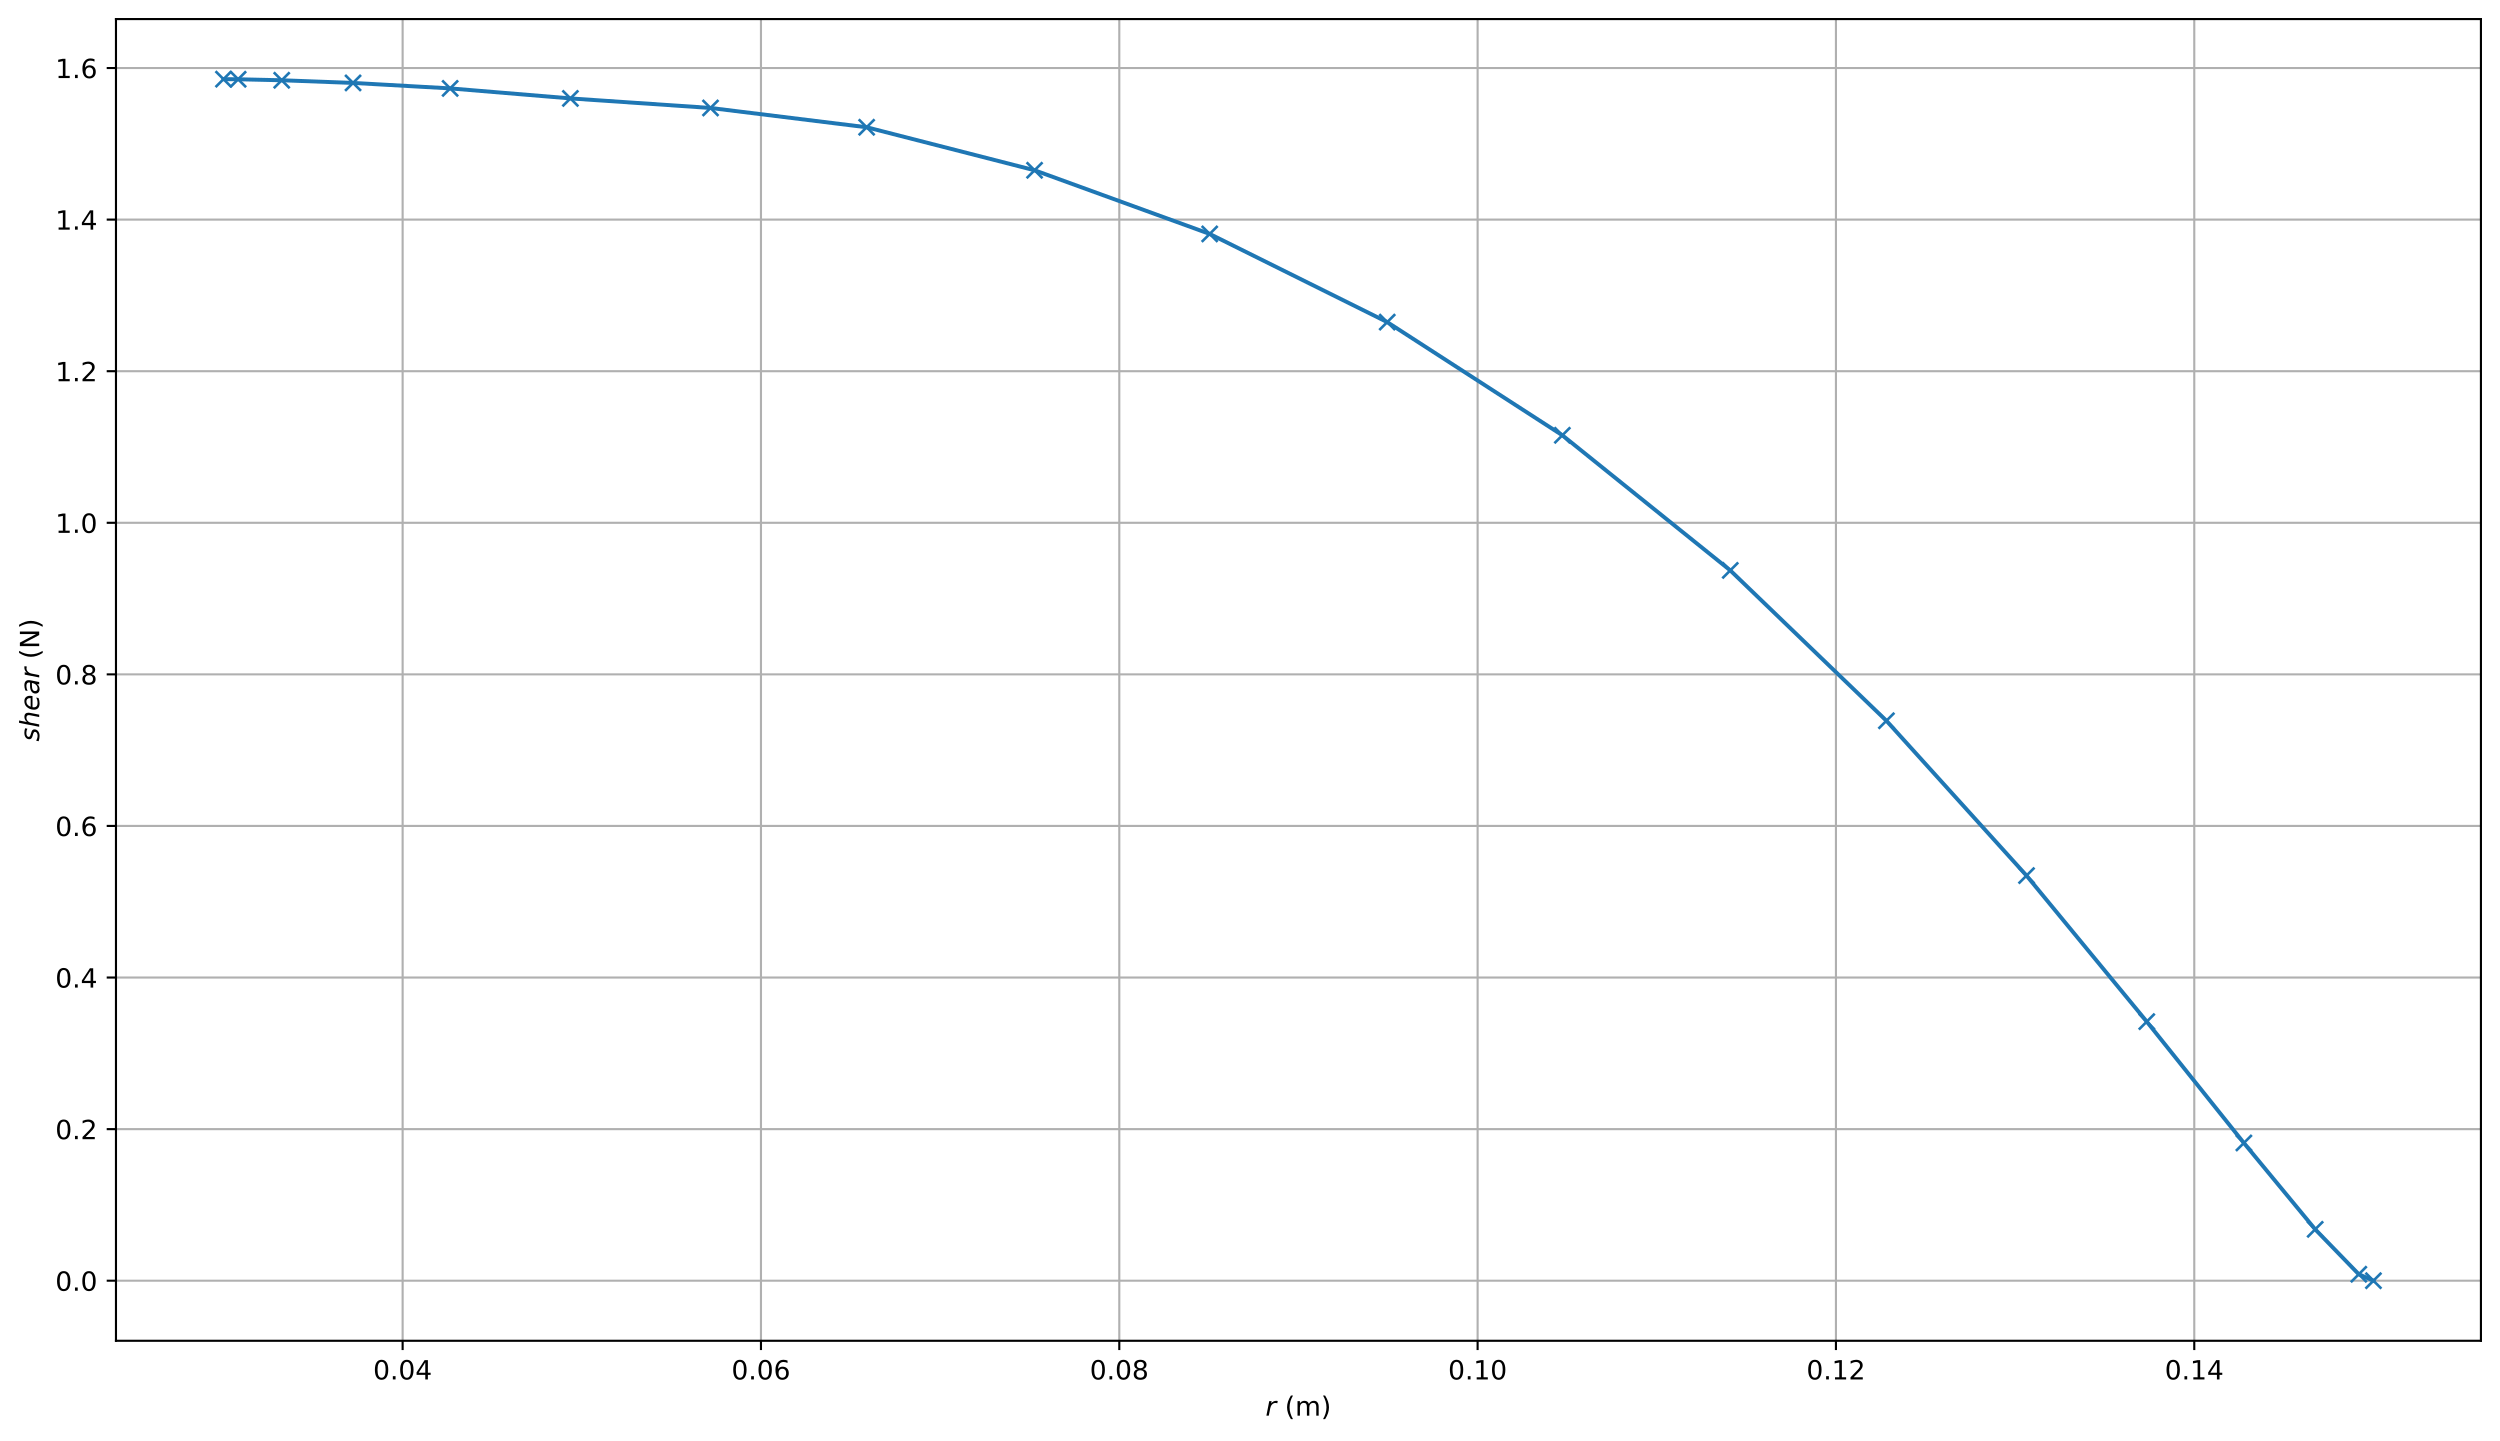
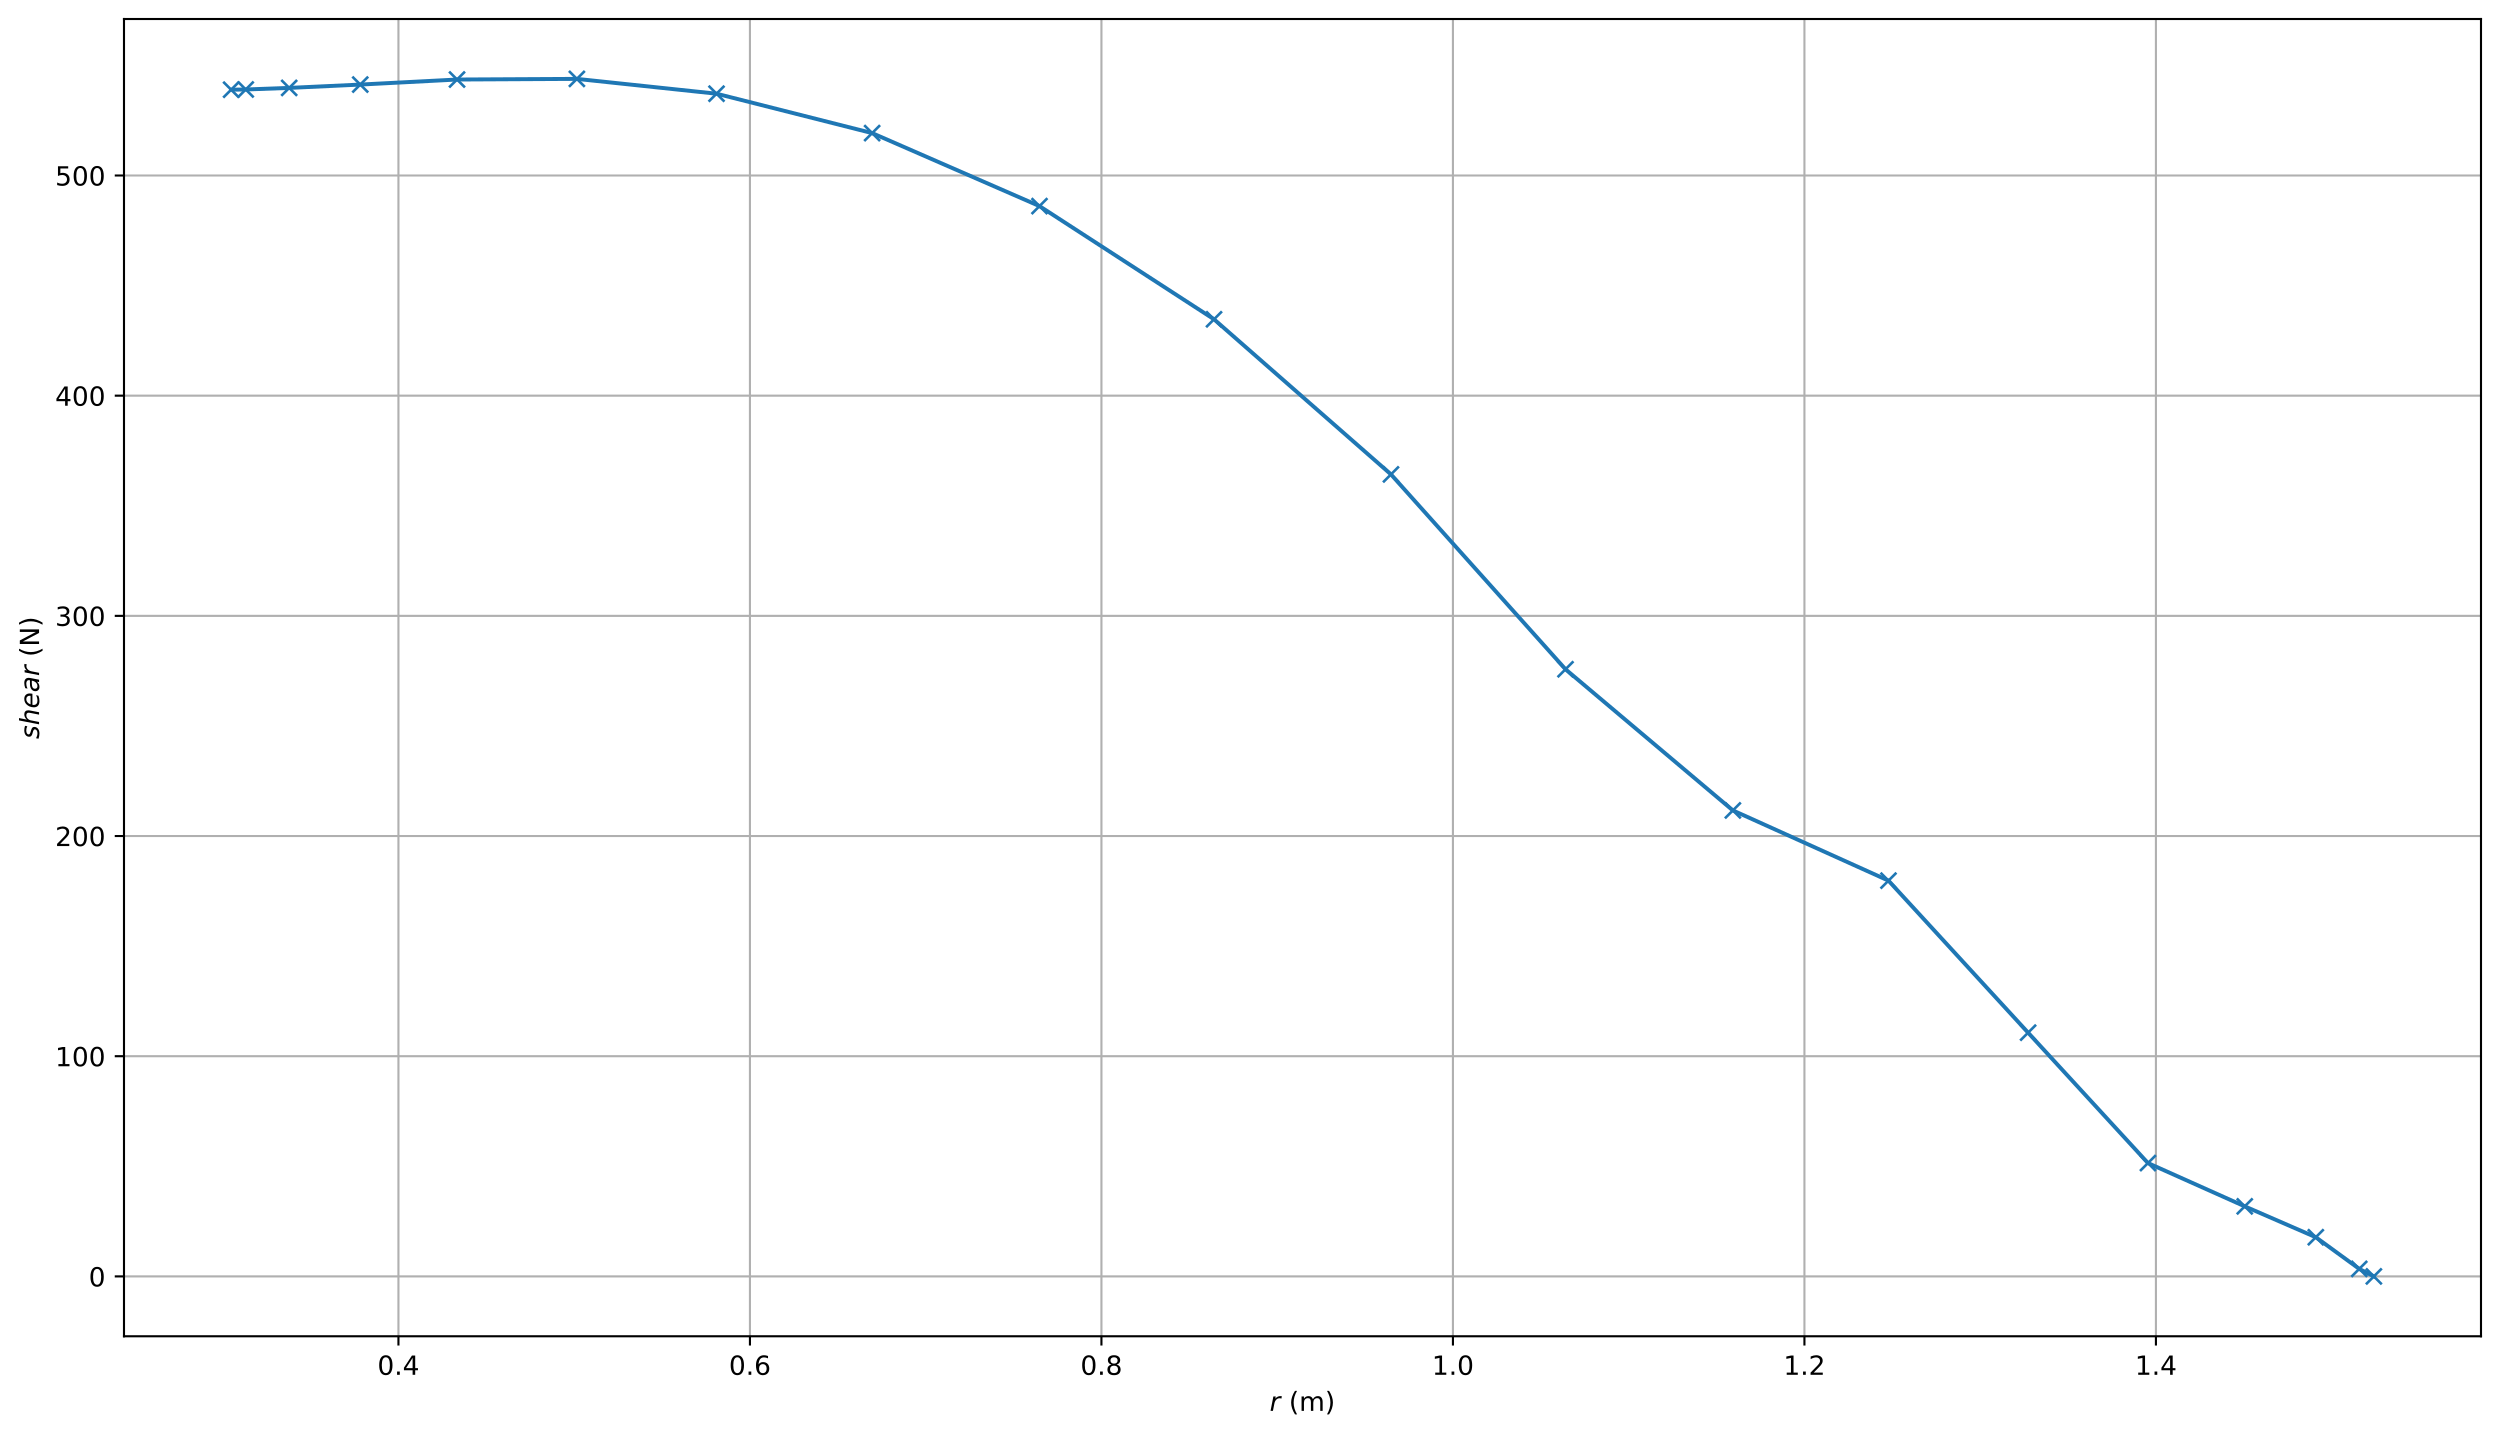
- <svg xmlns="http://www.w3.org/2000/svg" xmlns:xlink="http://www.w3.org/1999/xlink" width="943.781pt" height="543.716pt" viewBox="0 0 943.781 543.716" version="1.1">
+ <svg xmlns="http://www.w3.org/2000/svg" xmlns:xlink="http://www.w3.org/1999/xlink" width="946.966pt" height="543.716pt" viewBox="0 0 946.966 543.716" version="1.1">
  <defs>
    <style type="text/css">*{stroke-linejoin: round; stroke-linecap: butt}</style>
  </defs>
  <g id="figure_1">
    <g id="patch_1">
-       <path d="M 0 543.716  L 943.781 543.716  L 943.781 0  L 0 0  L 0 543.716  z " style="fill: none" />
+       <path d="M 0 543.716  L 946.966 543.716  L 946.966 0  L 0 0  L 0 543.716  z " style="fill: none" />
    </g>
    <g id="axes_1">
      <g id="patch_2">
-         <path d="M 43.781 506.16  L 936.581 506.16  L 936.581 7.2  L 43.781 7.2  L 43.781 506.16  z " style="fill: none" />
+         <path d="M 46.966 506.16  L 939.766 506.16  L 939.766 7.2  L 46.966 7.2  L 46.966 506.16  z " style="fill: none" />
      </g>
      <g id="matplotlib.axis_1">
        <g id="xtick_1">
          <g id="line2d_1">
-             <path d="M 151.999 506.16  L 151.999 7.2  " clip-path="url(#pe7293dd4a5)" style="fill: none; stroke: #b0b0b0; stroke-width: 0.8; stroke-linecap: square" />
+             <path d="M 150.923 506.16  L 150.923 7.2  " clip-path="url(#p2c5afcfdb9)" style="fill: none; stroke: #b0b0b0; stroke-width: 0.8; stroke-linecap: square" />
          </g>
          <g id="line2d_2">
            <defs>
-               <path id="m039b6306cd" d="M 0 0  L 0 3.5  " style="stroke: #000000; stroke-width: 0.8" />
+               <path id="m2ad9cbb16d" d="M 0 0  L 0 3.5  " style="stroke: #000000; stroke-width: 0.8" />
            </defs>
            <g>
-               <use xlink:href="#m039b6306cd" x="151.999" y="506.16" style="stroke: #000000; stroke-width: 0.8" />
+               <use xlink:href="#m2ad9cbb16d" x="150.923" y="506.16" style="stroke: #000000; stroke-width: 0.8" />
            </g>
          </g>
          <g id="text_1">
-             <g transform="translate(140.8666 520.7584) scale(0.1 -0.1)">
+             <g transform="translate(142.9717 520.7584) scale(0.1 -0.1)">
              <defs>
                <path id="DejaVuSans-30" d="M 2034 4250  Q 1547 4250 1301 3770  Q 1056 3291 1056 2328  Q 1056 1369 1301 889  Q 1547 409 2034 409  Q 2525 409 2770 889  Q 3016 1369 3016 2328  Q 3016 3291 2770 3770  Q 2525 4250 2034 4250  z M 2034 4750  Q 2819 4750 3233 4129  Q 3647 3509 3647 2328  Q 3647 1150 3233 529  Q 2819 -91 2034 -91  Q 1250 -91 836 529  Q 422 1150 422 2328  Q 422 3509 836 4129  Q 1250 4750 2034 4750  z " transform="scale(0.015625)" />
                <path id="DejaVuSans-2e" d="M 684 794  L 1344 794  L 1344 0  L 684 0  L 684 794  z " transform="scale(0.015625)" />
                <path id="DejaVuSans-34" d="M 2419 4116  L 825 1625  L 2419 1625  L 2419 4116  z M 2253 4666  L 3047 4666  L 3047 1625  L 3713 1625  L 3713 1100  L 3047 1100  L 3047 0  L 2419 0  L 2419 1100  L 313 1100  L 313 1709  L 2253 4666  z " transform="scale(0.015625)" />
              </defs>
              <use xlink:href="#DejaVuSans-30" />
              <use xlink:href="#DejaVuSans-2e" transform="translate(63.62305 0)" />
-               <use xlink:href="#DejaVuSans-30" transform="translate(95.41016 0)" />
-               <use xlink:href="#DejaVuSans-34" transform="translate(159.0332 0)" />
+               <use xlink:href="#DejaVuSans-34" transform="translate(95.41016 0)" />
            </g>
          </g>
        </g>
        <g id="xtick_2">
          <g id="line2d_3">
-             <path d="M 287.272 506.16  L 287.272 7.2  " clip-path="url(#pe7293dd4a5)" style="fill: none; stroke: #b0b0b0; stroke-width: 0.8; stroke-linecap: square" />
+             <path d="M 284.066 506.16  L 284.066 7.2  " clip-path="url(#p2c5afcfdb9)" style="fill: none; stroke: #b0b0b0; stroke-width: 0.8; stroke-linecap: square" />
          </g>
          <g id="line2d_4">
            <g>
-               <use xlink:href="#m039b6306cd" x="287.272" y="506.16" style="stroke: #000000; stroke-width: 0.8" />
+               <use xlink:href="#m2ad9cbb16d" x="284.066" y="506.16" style="stroke: #000000; stroke-width: 0.8" />
            </g>
          </g>
          <g id="text_2">
-             <g transform="translate(276.1393 520.7584) scale(0.1 -0.1)">
+             <g transform="translate(276.1141 520.7584) scale(0.1 -0.1)">
              <defs>
                <path id="DejaVuSans-36" d="M 2113 2584  Q 1688 2584 1439 2293  Q 1191 2003 1191 1497  Q 1191 994 1439 701  Q 1688 409 2113 409  Q 2538 409 2786 701  Q 3034 994 3034 1497  Q 3034 2003 2786 2293  Q 2538 2584 2113 2584  z M 3366 4563  L 3366 3988  Q 3128 4100 2886 4159  Q 2644 4219 2406 4219  Q 1781 4219 1451 3797  Q 1122 3375 1075 2522  Q 1259 2794 1537 2939  Q 1816 3084 2150 3084  Q 2853 3084 3261 2657  Q 3669 2231 3669 1497  Q 3669 778 3244 343  Q 2819 -91 2113 -91  Q 1303 -91 875 529  Q 447 1150 447 2328  Q 447 3434 972 4092  Q 1497 4750 2381 4750  Q 2619 4750 2861 4703  Q 3103 4656 3366 4563  z " transform="scale(0.015625)" />
              </defs>
              <use xlink:href="#DejaVuSans-30" />
              <use xlink:href="#DejaVuSans-2e" transform="translate(63.62305 0)" />
-               <use xlink:href="#DejaVuSans-30" transform="translate(95.41016 0)" />
-               <use xlink:href="#DejaVuSans-36" transform="translate(159.0332 0)" />
+               <use xlink:href="#DejaVuSans-36" transform="translate(95.41016 0)" />
            </g>
          </g>
        </g>
        <g id="xtick_3">
          <g id="line2d_5">
-             <path d="M 422.545 506.16  L 422.545 7.2  " clip-path="url(#pe7293dd4a5)" style="fill: none; stroke: #b0b0b0; stroke-width: 0.8; stroke-linecap: square" />
+             <path d="M 417.208 506.16  L 417.208 7.2  " clip-path="url(#p2c5afcfdb9)" style="fill: none; stroke: #b0b0b0; stroke-width: 0.8; stroke-linecap: square" />
          </g>
          <g id="line2d_6">
            <g>
-               <use xlink:href="#m039b6306cd" x="422.545" y="506.16" style="stroke: #000000; stroke-width: 0.8" />
+               <use xlink:href="#m2ad9cbb16d" x="417.208" y="506.16" style="stroke: #000000; stroke-width: 0.8" />
            </g>
          </g>
          <g id="text_3">
-             <g transform="translate(411.4121 520.7584) scale(0.1 -0.1)">
+             <g transform="translate(409.2566 520.7584) scale(0.1 -0.1)">
              <defs>
                <path id="DejaVuSans-38" d="M 2034 2216  Q 1584 2216 1326 1975  Q 1069 1734 1069 1313  Q 1069 891 1326 650  Q 1584 409 2034 409  Q 2484 409 2743 651  Q 3003 894 3003 1313  Q 3003 1734 2745 1975  Q 2488 2216 2034 2216  z M 1403 2484  Q 997 2584 770 2862  Q 544 3141 544 3541  Q 544 4100 942 4425  Q 1341 4750 2034 4750  Q 2731 4750 3128 4425  Q 3525 4100 3525 3541  Q 3525 3141 3298 2862  Q 3072 2584 2669 2484  Q 3125 2378 3379 2068  Q 3634 1759 3634 1313  Q 3634 634 3220 271  Q 2806 -91 2034 -91  Q 1263 -91 848 271  Q 434 634 434 1313  Q 434 1759 690 2068  Q 947 2378 1403 2484  z M 1172 3481  Q 1172 3119 1398 2916  Q 1625 2713 2034 2713  Q 2441 2713 2670 2916  Q 2900 3119 2900 3481  Q 2900 3844 2670 4047  Q 2441 4250 2034 4250  Q 1625 4250 1398 4047  Q 1172 3844 1172 3481  z " transform="scale(0.015625)" />
              </defs>
              <use xlink:href="#DejaVuSans-30" />
              <use xlink:href="#DejaVuSans-2e" transform="translate(63.62305 0)" />
-               <use xlink:href="#DejaVuSans-30" transform="translate(95.41016 0)" />
-               <use xlink:href="#DejaVuSans-38" transform="translate(159.0332 0)" />
+               <use xlink:href="#DejaVuSans-38" transform="translate(95.41016 0)" />
            </g>
          </g>
        </g>
        <g id="xtick_4">
          <g id="line2d_7">
-             <path d="M 557.818 506.16  L 557.818 7.2  " clip-path="url(#pe7293dd4a5)" style="fill: none; stroke: #b0b0b0; stroke-width: 0.8; stroke-linecap: square" />
+             <path d="M 550.351 506.16  L 550.351 7.2  " clip-path="url(#p2c5afcfdb9)" style="fill: none; stroke: #b0b0b0; stroke-width: 0.8; stroke-linecap: square" />
          </g>
          <g id="line2d_8">
            <g>
-               <use xlink:href="#m039b6306cd" x="557.818" y="506.16" style="stroke: #000000; stroke-width: 0.8" />
+               <use xlink:href="#m2ad9cbb16d" x="550.351" y="506.16" style="stroke: #000000; stroke-width: 0.8" />
            </g>
          </g>
          <g id="text_4">
-             <g transform="translate(546.6848 520.7584) scale(0.1 -0.1)">
+             <g transform="translate(542.399 520.7584) scale(0.1 -0.1)">
              <defs>
                <path id="DejaVuSans-31" d="M 794 531  L 1825 531  L 1825 4091  L 703 3866  L 703 4441  L 1819 4666  L 2450 4666  L 2450 531  L 3481 531  L 3481 0  L 794 0  L 794 531  z " transform="scale(0.015625)" />
              </defs>
-               <use xlink:href="#DejaVuSans-30" />
-               <use xlink:href="#DejaVuSans-2e" transform="translate(63.62305 0)" />
-               <use xlink:href="#DejaVuSans-31" transform="translate(95.41016 0)" />
-               <use xlink:href="#DejaVuSans-30" transform="translate(159.0332 0)" />
+               <use xlink:href="#DejaVuSans-31" />
+               <use xlink:href="#DejaVuSans-2e" transform="translate(63.62305 0)" />
+               <use xlink:href="#DejaVuSans-30" transform="translate(95.41016 0)" />
            </g>
          </g>
        </g>
        <g id="xtick_5">
          <g id="line2d_9">
-             <path d="M 693.09 506.16  L 693.09 7.2  " clip-path="url(#pe7293dd4a5)" style="fill: none; stroke: #b0b0b0; stroke-width: 0.8; stroke-linecap: square" />
+             <path d="M 683.493 506.16  L 683.493 7.2  " clip-path="url(#p2c5afcfdb9)" style="fill: none; stroke: #b0b0b0; stroke-width: 0.8; stroke-linecap: square" />
          </g>
          <g id="line2d_10">
            <g>
-               <use xlink:href="#m039b6306cd" x="693.09" y="506.16" style="stroke: #000000; stroke-width: 0.8" />
+               <use xlink:href="#m2ad9cbb16d" x="683.493" y="506.16" style="stroke: #000000; stroke-width: 0.8" />
            </g>
          </g>
          <g id="text_5">
-             <g transform="translate(681.9575 520.7584) scale(0.1 -0.1)">
+             <g transform="translate(675.5415 520.7584) scale(0.1 -0.1)">
              <defs>
                <path id="DejaVuSans-32" d="M 1228 531  L 3431 531  L 3431 0  L 469 0  L 469 531  Q 828 903 1448 1529  Q 2069 2156 2228 2338  Q 2531 2678 2651 2914  Q 2772 3150 2772 3378  Q 2772 3750 2511 3984  Q 2250 4219 1831 4219  Q 1534 4219 1204 4116  Q 875 4013 500 3803  L 500 4441  Q 881 4594 1212 4672  Q 1544 4750 1819 4750  Q 2544 4750 2975 4387  Q 3406 4025 3406 3419  Q 3406 3131 3298 2873  Q 3191 2616 2906 2266  Q 2828 2175 2409 1742  Q 1991 1309 1228 531  z " transform="scale(0.015625)" />
              </defs>
-               <use xlink:href="#DejaVuSans-30" />
-               <use xlink:href="#DejaVuSans-2e" transform="translate(63.62305 0)" />
-               <use xlink:href="#DejaVuSans-31" transform="translate(95.41016 0)" />
-               <use xlink:href="#DejaVuSans-32" transform="translate(159.0332 0)" />
+               <use xlink:href="#DejaVuSans-31" />
+               <use xlink:href="#DejaVuSans-2e" transform="translate(63.62305 0)" />
+               <use xlink:href="#DejaVuSans-32" transform="translate(95.41016 0)" />
            </g>
          </g>
        </g>
        <g id="xtick_6">
          <g id="line2d_11">
-             <path d="M 828.363 506.16  L 828.363 7.2  " clip-path="url(#pe7293dd4a5)" style="fill: none; stroke: #b0b0b0; stroke-width: 0.8; stroke-linecap: square" />
+             <path d="M 816.635 506.16  L 816.635 7.2  " clip-path="url(#p2c5afcfdb9)" style="fill: none; stroke: #b0b0b0; stroke-width: 0.8; stroke-linecap: square" />
          </g>
          <g id="line2d_12">
            <g>
-               <use xlink:href="#m039b6306cd" x="828.363" y="506.16" style="stroke: #000000; stroke-width: 0.8" />
+               <use xlink:href="#m2ad9cbb16d" x="816.635" y="506.16" style="stroke: #000000; stroke-width: 0.8" />
            </g>
          </g>
          <g id="text_6">
-             <g transform="translate(817.2303 520.7584) scale(0.1 -0.1)">
-               <use xlink:href="#DejaVuSans-30" />
-               <use xlink:href="#DejaVuSans-2e" transform="translate(63.62305 0)" />
-               <use xlink:href="#DejaVuSans-31" transform="translate(95.41016 0)" />
-               <use xlink:href="#DejaVuSans-34" transform="translate(159.0332 0)" />
+             <g transform="translate(808.6839 520.7584) scale(0.1 -0.1)">
+               <use xlink:href="#DejaVuSans-31" />
+               <use xlink:href="#DejaVuSans-2e" transform="translate(63.62305 0)" />
+               <use xlink:href="#DejaVuSans-34" transform="translate(95.41016 0)" />
            </g>
          </g>
        </g>
        <g id="text_7">
-           <g transform="translate(477.7312 534.4366) scale(0.1 -0.1)">
+           <g transform="translate(480.9156 534.4366) scale(0.1 -0.1)">
            <defs>
              <path id="DejaVuSans-Oblique-72" d="M 2853 2969  Q 2766 3016 2653 3041  Q 2541 3066 2413 3066  Q 1953 3066 1609 2717  Q 1266 2369 1153 1784  L 800 0  L 225 0  L 909 3500  L 1484 3500  L 1375 2956  Q 1603 3259 1920 3421  Q 2238 3584 2597 3584  Q 2691 3584 2781 3573  Q 2872 3563 2963 3538  L 2853 2969  z " transform="scale(0.015625)" />
              <path id="DejaVuSans-20" transform="scale(0.015625)" />
              <path id="DejaVuSans-28" d="M 1984 4856  Q 1566 4138 1362 3434  Q 1159 2731 1159 2009  Q 1159 1288 1364 580  Q 1569 -128 1984 -844  L 1484 -844  Q 1016 -109 783 600  Q 550 1309 550 2009  Q 550 2706 781 3412  Q 1013 4119 1484 4856  L 1984 4856  z " transform="scale(0.015625)" />
              <path id="DejaVuSans-6d" d="M 3328 2828  Q 3544 3216 3844 3400  Q 4144 3584 4550 3584  Q 5097 3584 5394 3201  Q 5691 2819 5691 2113  L 5691 0  L 5113 0  L 5113 2094  Q 5113 2597 4934 2840  Q 4756 3084 4391 3084  Q 3944 3084 3684 2787  Q 3425 2491 3425 1978  L 3425 0  L 2847 0  L 2847 2094  Q 2847 2600 2669 2842  Q 2491 3084 2119 3084  Q 1678 3084 1418 2786  Q 1159 2488 1159 1978  L 1159 0  L 581 0  L 581 3500  L 1159 3500  L 1159 2956  Q 1356 3278 1631 3431  Q 1906 3584 2284 3584  Q 2666 3584 2933 3390  Q 3200 3197 3328 2828  z " transform="scale(0.015625)" />
              <path id="DejaVuSans-29" d="M 513 4856  L 1013 4856  Q 1481 4119 1714 3412  Q 1947 2706 1947 2009  Q 1947 1309 1714 600  Q 1481 -109 1013 -844  L 513 -844  Q 928 -128 1133 580  Q 1338 1288 1338 2009  Q 1338 2731 1133 3434  Q 928 4138 513 4856  z " transform="scale(0.015625)" />
            </defs>
            <use xlink:href="#DejaVuSans-Oblique-72" transform="translate(0 0.125)" />
            <use xlink:href="#DejaVuSans-20" transform="translate(41.11328 0.125)" />
            <use xlink:href="#DejaVuSans-28" transform="translate(72.90039 0.125)" />
            <use xlink:href="#DejaVuSans-6d" transform="translate(111.9141 0.125)" />
            <use xlink:href="#DejaVuSans-29" transform="translate(209.3262 0.125)" />
          </g>
        </g>
      </g>
      <g id="matplotlib.axis_2">
        <g id="ytick_1">
          <g id="line2d_13">
-             <path d="M 43.781 483.48  L 936.581 483.48  " clip-path="url(#pe7293dd4a5)" style="fill: none; stroke: #b0b0b0; stroke-width: 0.8; stroke-linecap: square" />
+             <path d="M 46.966 483.48  L 939.766 483.48  " clip-path="url(#p2c5afcfdb9)" style="fill: none; stroke: #b0b0b0; stroke-width: 0.8; stroke-linecap: square" />
          </g>
          <g id="line2d_14">
            <defs>
-               <path id="maac3389ff4" d="M 0 0  L -3.5 0  " style="stroke: #000000; stroke-width: 0.8" />
+               <path id="med3f3a913f" d="M 0 0  L -3.5 0  " style="stroke: #000000; stroke-width: 0.8" />
            </defs>
            <g>
-               <use xlink:href="#maac3389ff4" x="43.781" y="483.48" style="stroke: #000000; stroke-width: 0.8" />
+               <use xlink:href="#med3f3a913f" x="46.966" y="483.48" style="stroke: #000000; stroke-width: 0.8" />
            </g>
          </g>
          <g id="text_8">
-             <g transform="translate(20.87813 487.2792) scale(0.1 -0.1)">
+             <g transform="translate(33.60312 487.2792) scale(0.1 -0.1)">
              <use xlink:href="#DejaVuSans-30" />
-               <use xlink:href="#DejaVuSans-2e" transform="translate(63.62305 0)" />
-               <use xlink:href="#DejaVuSans-30" transform="translate(95.41016 0)" />
            </g>
          </g>
        </g>
        <g id="ytick_2">
          <g id="line2d_15">
-             <path d="M 43.781 426.255  L 936.581 426.255  " clip-path="url(#pe7293dd4a5)" style="fill: none; stroke: #b0b0b0; stroke-width: 0.8; stroke-linecap: square" />
+             <path d="M 46.966 400.08  L 939.766 400.08  " clip-path="url(#p2c5afcfdb9)" style="fill: none; stroke: #b0b0b0; stroke-width: 0.8; stroke-linecap: square" />
          </g>
          <g id="line2d_16">
            <g>
-               <use xlink:href="#maac3389ff4" x="43.781" y="426.255" style="stroke: #000000; stroke-width: 0.8" />
+               <use xlink:href="#med3f3a913f" x="46.966" y="400.08" style="stroke: #000000; stroke-width: 0.8" />
            </g>
          </g>
          <g id="text_9">
-             <g transform="translate(20.87813 430.0543) scale(0.1 -0.1)">
-               <use xlink:href="#DejaVuSans-30" />
-               <use xlink:href="#DejaVuSans-2e" transform="translate(63.62305 0)" />
-               <use xlink:href="#DejaVuSans-32" transform="translate(95.41016 0)" />
+             <g transform="translate(20.87813 403.8794) scale(0.1 -0.1)">
+               <use xlink:href="#DejaVuSans-31" />
+               <use xlink:href="#DejaVuSans-30" transform="translate(63.62305 0)" />
+               <use xlink:href="#DejaVuSans-30" transform="translate(127.2461 0)" />
            </g>
          </g>
        </g>
        <g id="ytick_3">
          <g id="line2d_17">
-             <path d="M 43.781 369.03  L 936.581 369.03  " clip-path="url(#pe7293dd4a5)" style="fill: none; stroke: #b0b0b0; stroke-width: 0.8; stroke-linecap: square" />
+             <path d="M 46.966 316.68  L 939.766 316.68  " clip-path="url(#p2c5afcfdb9)" style="fill: none; stroke: #b0b0b0; stroke-width: 0.8; stroke-linecap: square" />
          </g>
          <g id="line2d_18">
            <g>
-               <use xlink:href="#maac3389ff4" x="43.781" y="369.03" style="stroke: #000000; stroke-width: 0.8" />
+               <use xlink:href="#med3f3a913f" x="46.966" y="316.68" style="stroke: #000000; stroke-width: 0.8" />
            </g>
          </g>
          <g id="text_10">
-             <g transform="translate(20.87813 372.8294) scale(0.1 -0.1)">
-               <use xlink:href="#DejaVuSans-30" />
-               <use xlink:href="#DejaVuSans-2e" transform="translate(63.62305 0)" />
-               <use xlink:href="#DejaVuSans-34" transform="translate(95.41016 0)" />
+             <g transform="translate(20.87813 320.4796) scale(0.1 -0.1)">
+               <use xlink:href="#DejaVuSans-32" />
+               <use xlink:href="#DejaVuSans-30" transform="translate(63.62305 0)" />
+               <use xlink:href="#DejaVuSans-30" transform="translate(127.2461 0)" />
            </g>
          </g>
        </g>
        <g id="ytick_4">
          <g id="line2d_19">
-             <path d="M 43.781 311.805  L 936.581 311.805  " clip-path="url(#pe7293dd4a5)" style="fill: none; stroke: #b0b0b0; stroke-width: 0.8; stroke-linecap: square" />
+             <path d="M 46.966 233.281  L 939.766 233.281  " clip-path="url(#p2c5afcfdb9)" style="fill: none; stroke: #b0b0b0; stroke-width: 0.8; stroke-linecap: square" />
          </g>
          <g id="line2d_20">
            <g>
-               <use xlink:href="#maac3389ff4" x="43.781" y="311.805" style="stroke: #000000; stroke-width: 0.8" />
+               <use xlink:href="#med3f3a913f" x="46.966" y="233.281" style="stroke: #000000; stroke-width: 0.8" />
            </g>
          </g>
          <g id="text_11">
-             <g transform="translate(20.87813 315.6045) scale(0.1 -0.1)">
-               <use xlink:href="#DejaVuSans-30" />
-               <use xlink:href="#DejaVuSans-2e" transform="translate(63.62305 0)" />
-               <use xlink:href="#DejaVuSans-36" transform="translate(95.41016 0)" />
+             <g transform="translate(20.87813 237.0798) scale(0.1 -0.1)">
+               <defs>
+                 <path id="DejaVuSans-33" d="M 2597 2516  Q 3050 2419 3304 2112  Q 3559 1806 3559 1356  Q 3559 666 3084 287  Q 2609 -91 1734 -91  Q 1441 -91 1130 -33  Q 819 25 488 141  L 488 750  Q 750 597 1062 519  Q 1375 441 1716 441  Q 2309 441 2620 675  Q 2931 909 2931 1356  Q 2931 1769 2642 2001  Q 2353 2234 1838 2234  L 1294 2234  L 1294 2753  L 1863 2753  Q 2328 2753 2575 2939  Q 2822 3125 2822 3475  Q 2822 3834 2567 4026  Q 2313 4219 1838 4219  Q 1578 4219 1281 4162  Q 984 4106 628 3988  L 628 4550  Q 988 4650 1302 4700  Q 1616 4750 1894 4750  Q 2613 4750 3031 4423  Q 3450 4097 3450 3541  Q 3450 3153 3228 2886  Q 3006 2619 2597 2516  z " transform="scale(0.015625)" />
+               </defs>
+               <use xlink:href="#DejaVuSans-33" />
+               <use xlink:href="#DejaVuSans-30" transform="translate(63.62305 0)" />
+               <use xlink:href="#DejaVuSans-30" transform="translate(127.2461 0)" />
            </g>
          </g>
        </g>
        <g id="ytick_5">
          <g id="line2d_21">
-             <path d="M 43.781 254.58  L 936.581 254.58  " clip-path="url(#pe7293dd4a5)" style="fill: none; stroke: #b0b0b0; stroke-width: 0.8; stroke-linecap: square" />
+             <path d="M 46.966 149.881  L 939.766 149.881  " clip-path="url(#p2c5afcfdb9)" style="fill: none; stroke: #b0b0b0; stroke-width: 0.8; stroke-linecap: square" />
          </g>
          <g id="line2d_22">
            <g>
-               <use xlink:href="#maac3389ff4" x="43.781" y="254.58" style="stroke: #000000; stroke-width: 0.8" />
+               <use xlink:href="#med3f3a913f" x="46.966" y="149.881" style="stroke: #000000; stroke-width: 0.8" />
            </g>
          </g>
          <g id="text_12">
-             <g transform="translate(20.87813 258.3796) scale(0.1 -0.1)">
-               <use xlink:href="#DejaVuSans-30" />
-               <use xlink:href="#DejaVuSans-2e" transform="translate(63.62305 0)" />
-               <use xlink:href="#DejaVuSans-38" transform="translate(95.41016 0)" />
+             <g transform="translate(20.87813 153.68) scale(0.1 -0.1)">
+               <use xlink:href="#DejaVuSans-34" />
+               <use xlink:href="#DejaVuSans-30" transform="translate(63.62305 0)" />
+               <use xlink:href="#DejaVuSans-30" transform="translate(127.2461 0)" />
            </g>
          </g>
        </g>
        <g id="ytick_6">
          <g id="line2d_23">
-             <path d="M 43.781 197.356  L 936.581 197.356  " clip-path="url(#pe7293dd4a5)" style="fill: none; stroke: #b0b0b0; stroke-width: 0.8; stroke-linecap: square" />
+             <path d="M 46.966 66.481  L 939.766 66.481  " clip-path="url(#p2c5afcfdb9)" style="fill: none; stroke: #b0b0b0; stroke-width: 0.8; stroke-linecap: square" />
          </g>
          <g id="line2d_24">
            <g>
-               <use xlink:href="#maac3389ff4" x="43.781" y="197.356" style="stroke: #000000; stroke-width: 0.8" />
+               <use xlink:href="#med3f3a913f" x="46.966" y="66.481" style="stroke: #000000; stroke-width: 0.8" />
            </g>
          </g>
          <g id="text_13">
-             <g transform="translate(20.87813 201.1548) scale(0.1 -0.1)">
-               <use xlink:href="#DejaVuSans-31" />
-               <use xlink:href="#DejaVuSans-2e" transform="translate(63.62305 0)" />
-               <use xlink:href="#DejaVuSans-30" transform="translate(95.41016 0)" />
-             </g>
-           </g>
-         </g>
-         <g id="ytick_7">
-           <g id="line2d_25">
-             <path d="M 43.781 140.131  L 936.581 140.131  " clip-path="url(#pe7293dd4a5)" style="fill: none; stroke: #b0b0b0; stroke-width: 0.8; stroke-linecap: square" />
-           </g>
-           <g id="line2d_26">
-             <g>
-               <use xlink:href="#maac3389ff4" x="43.781" y="140.131" style="stroke: #000000; stroke-width: 0.8" />
-             </g>
-           </g>
-           <g id="text_14">
-             <g transform="translate(20.87813 143.9299) scale(0.1 -0.1)">
-               <use xlink:href="#DejaVuSans-31" />
-               <use xlink:href="#DejaVuSans-2e" transform="translate(63.62305 0)" />
-               <use xlink:href="#DejaVuSans-32" transform="translate(95.41016 0)" />
-             </g>
-           </g>
-         </g>
-         <g id="ytick_8">
-           <g id="line2d_27">
-             <path d="M 43.781 82.906  L 936.581 82.906  " clip-path="url(#pe7293dd4a5)" style="fill: none; stroke: #b0b0b0; stroke-width: 0.8; stroke-linecap: square" />
-           </g>
-           <g id="line2d_28">
-             <g>
-               <use xlink:href="#maac3389ff4" x="43.781" y="82.906" style="stroke: #000000; stroke-width: 0.8" />
-             </g>
-           </g>
-           <g id="text_15">
-             <g transform="translate(20.87813 86.70496) scale(0.1 -0.1)">
-               <use xlink:href="#DejaVuSans-31" />
-               <use xlink:href="#DejaVuSans-2e" transform="translate(63.62305 0)" />
-               <use xlink:href="#DejaVuSans-34" transform="translate(95.41016 0)" />
-             </g>
-           </g>
-         </g>
-         <g id="ytick_9">
-           <g id="line2d_29">
-             <path d="M 43.781 25.681  L 936.581 25.681  " clip-path="url(#pe7293dd4a5)" style="fill: none; stroke: #b0b0b0; stroke-width: 0.8; stroke-linecap: square" />
-           </g>
-           <g id="line2d_30">
-             <g>
-               <use xlink:href="#maac3389ff4" x="43.781" y="25.681" style="stroke: #000000; stroke-width: 0.8" />
-             </g>
-           </g>
-           <g id="text_16">
-             <g transform="translate(20.87813 29.48007) scale(0.1 -0.1)">
-               <use xlink:href="#DejaVuSans-31" />
-               <use xlink:href="#DejaVuSans-2e" transform="translate(63.62305 0)" />
-               <use xlink:href="#DejaVuSans-36" transform="translate(95.41016 0)" />
-             </g>
-           </g>
-         </g>
-         <g id="text_17">
+             <g transform="translate(20.87813 70.28014) scale(0.1 -0.1)">
+               <defs>
+                 <path id="DejaVuSans-35" d="M 691 4666  L 3169 4666  L 3169 4134  L 1269 4134  L 1269 2991  Q 1406 3038 1543 3061  Q 1681 3084 1819 3084  Q 2600 3084 3056 2656  Q 3513 2228 3513 1497  Q 3513 744 3044 326  Q 2575 -91 1722 -91  Q 1428 -91 1123 -41  Q 819 9 494 109  L 494 744  Q 775 591 1075 516  Q 1375 441 1709 441  Q 2250 441 2565 725  Q 2881 1009 2881 1497  Q 2881 1984 2565 2268  Q 2250 2553 1709 2553  Q 1456 2553 1204 2497  Q 953 2441 691 2322  L 691 4666  z " transform="scale(0.015625)" />
+               </defs>
+               <use xlink:href="#DejaVuSans-35" />
+               <use xlink:href="#DejaVuSans-30" transform="translate(63.62305 0)" />
+               <use xlink:href="#DejaVuSans-30" transform="translate(127.2461 0)" />
+             </g>
+           </g>
+         </g>
+         <g id="text_14">
          <g transform="translate(14.79844 279.93) rotate(-90) scale(0.1 -0.1)">
            <defs>
              <path id="DejaVuSans-Oblique-73" d="M 3200 3397  L 3091 2853  Q 2863 2978 2609 3040  Q 2356 3103 2088 3103  Q 1634 3103 1373 2948  Q 1113 2794 1113 2528  Q 1113 2219 1719 2053  Q 1766 2041 1788 2034  L 1972 1978  Q 2547 1819 2739 1644  Q 2931 1469 2931 1166  Q 2931 609 2489 259  Q 2047 -91 1331 -91  Q 1053 -91 747 -37  Q 441 16 72 128  L 184 722  Q 500 559 806 475  Q 1113 391 1394 391  Q 1816 391 2080 572  Q 2344 753 2344 1031  Q 2344 1331 1650 1516  L 1591 1531  L 1394 1581  Q 956 1697 753 1886  Q 550 2075 550 2369  Q 550 2928 970 3256  Q 1391 3584 2113 3584  Q 2397 3584 2667 3537  Q 2938 3491 3200 3397  z " transform="scale(0.015625)" />
              <path id="DejaVuSans-Oblique-68" d="M 3566 2113  L 3156 0  L 2578 0  L 2988 2091  Q 3016 2238 3031 2350  Q 3047 2463 3047 2528  Q 3047 2791 2881 2937  Q 2716 3084 2419 3084  Q 1956 3084 1617 2771  Q 1278 2459 1178 1941  L 800 0  L 225 0  L 1172 4863  L 1747 4863  L 1375 2950  Q 1594 3244 1934 3414  Q 2275 3584 2650 3584  Q 3113 3584 3367 3334  Q 3622 3084 3622 2631  Q 3622 2519 3608 2391  Q 3594 2263 3566 2113  z " transform="scale(0.015625)" />
              <path id="DejaVuSans-Oblique-65" d="M 3078 2063  Q 3088 2113 3092 2166  Q 3097 2219 3097 2272  Q 3097 2653 2873 2875  Q 2650 3097 2266 3097  Q 1838 3097 1509 2826  Q 1181 2556 1013 2059  L 3078 2063  z M 3578 1613  L 903 1613  Q 884 1494 878 1425  Q 872 1356 872 1306  Q 872 872 1139 634  Q 1406 397 1894 397  Q 2269 397 2603 481  Q 2938 566 3225 728  L 3116 159  Q 2806 34 2476 -28  Q 2147 -91 1806 -91  Q 1078 -91 686 257  Q 294 606 294 1247  Q 294 1794 489 2264  Q 684 2734 1063 3103  Q 1306 3334 1642 3459  Q 1978 3584 2356 3584  Q 2950 3584 3301 3228  Q 3653 2872 3653 2272  Q 3653 2128 3634 1964  Q 3616 1800 3578 1613  z " transform="scale(0.015625)" />
              <path id="DejaVuSans-Oblique-61" d="M 3438 1997  L 3047 0  L 2472 0  L 2578 531  Q 2325 219 2001 64  Q 1678 -91 1281 -91  Q 834 -91 548 182  Q 263 456 263 884  Q 263 1497 752 1853  Q 1241 2209 2100 2209  L 2900 2209  L 2931 2363  Q 2938 2388 2941 2417  Q 2944 2447 2944 2509  Q 2944 2788 2717 2942  Q 2491 3097 2081 3097  Q 1800 3097 1504 3025  Q 1209 2953 897 2809  L 997 3341  Q 1322 3463 1633 3523  Q 1944 3584 2234 3584  Q 2853 3584 3176 3315  Q 3500 3047 3500 2534  Q 3500 2431 3484 2292  Q 3469 2153 3438 1997  z M 2816 1759  L 2241 1759  Q 1534 1759 1195 1570  Q 856 1381 856 984  Q 856 709 1029 553  Q 1203 397 1509 397  Q 1978 397 2328 733  Q 2678 1069 2791 1631  L 2816 1759  z " transform="scale(0.015625)" />
              <path id="DejaVuSans-4e" d="M 628 4666  L 1478 4666  L 3547 763  L 3547 4666  L 4159 4666  L 4159 0  L 3309 0  L 1241 3903  L 1241 0  L 628 0  L 628 4666  z " transform="scale(0.015625)" />
            </defs>
            <use xlink:href="#DejaVuSans-Oblique-73" transform="translate(0 0.015625)" />
            <use xlink:href="#DejaVuSans-Oblique-68" transform="translate(52.09961 0.015625)" />
            <use xlink:href="#DejaVuSans-Oblique-65" transform="translate(115.4785 0.015625)" />
            <use xlink:href="#DejaVuSans-Oblique-61" transform="translate(177.002 0.015625)" />
            <use xlink:href="#DejaVuSans-Oblique-72" transform="translate(238.2812 0.015625)" />
            <use xlink:href="#DejaVuSans-20" transform="translate(279.3945 0.015625)" />
            <use xlink:href="#DejaVuSans-28" transform="translate(311.1816 0.015625)" />
            <use xlink:href="#DejaVuSans-4e" transform="translate(350.1953 0.015625)" />
            <use xlink:href="#DejaVuSans-29" transform="translate(425 0.015625)" />
          </g>
        </g>
      </g>
-       <g id="line2d_31">
-         <path d="M 84.363 29.88  L 89.898 29.925  L 106.351 30.3  L 133.275 31.304  L 169.934 33.372  L 215.328 37.153  L 268.22 40.761  L 327.166 48.045  L 390.559 64.281  L 456.669 88.313  L 523.693 121.599  L 589.804 164.324  L 653.197 215.333  L 712.143 272.095  L 765.034 330.546  L 810.429 385.675  L 847.088 431.484  L 874.011 464.091  L 890.465 481.047  L 895.999 483.48  " clip-path="url(#pe7293dd4a5)" style="fill: none; stroke: #1f77b4; stroke-width: 1.5; stroke-linecap: square" />
+       <g id="line2d_25">
+         <path d="M 87.547 33.979  L 93.082 33.894  L 109.536 33.298  L 136.459 32.035  L 173.118 30.124  L 218.512 29.88  L 271.404 35.495  L 330.35 50.416  L 393.743 78.07  L 459.853 120.944  L 526.878 179.693  L 592.988 253.509  L 656.381 306.976  L 715.327 333.574  L 768.219 391.163  L 813.613 440.555  L 850.272 456.95  L 877.195 468.649  L 893.649 480.637  L 899.184 483.48  " clip-path="url(#p2c5afcfdb9)" style="fill: none; stroke: #1f77b4; stroke-width: 1.5; stroke-linecap: square" />
        <defs>
-           <path id="m99b431ca85" d="M -3 3  L 3 -3  M -3 -3  L 3 3  " style="stroke: #1f77b4" />
+           <path id="mb88698edc3" d="M -3 3  L 3 -3  M -3 -3  L 3 3  " style="stroke: #1f77b4" />
        </defs>
-         <g clip-path="url(#pe7293dd4a5)">
-           <use xlink:href="#m99b431ca85" x="84.363" y="29.88" style="fill: #1f77b4; stroke: #1f77b4" />
-           <use xlink:href="#m99b431ca85" x="89.898" y="29.925" style="fill: #1f77b4; stroke: #1f77b4" />
-           <use xlink:href="#m99b431ca85" x="106.351" y="30.3" style="fill: #1f77b4; stroke: #1f77b4" />
-           <use xlink:href="#m99b431ca85" x="133.275" y="31.304" style="fill: #1f77b4; stroke: #1f77b4" />
-           <use xlink:href="#m99b431ca85" x="169.934" y="33.372" style="fill: #1f77b4; stroke: #1f77b4" />
-           <use xlink:href="#m99b431ca85" x="215.328" y="37.153" style="fill: #1f77b4; stroke: #1f77b4" />
-           <use xlink:href="#m99b431ca85" x="268.22" y="40.761" style="fill: #1f77b4; stroke: #1f77b4" />
-           <use xlink:href="#m99b431ca85" x="327.166" y="48.045" style="fill: #1f77b4; stroke: #1f77b4" />
-           <use xlink:href="#m99b431ca85" x="390.559" y="64.281" style="fill: #1f77b4; stroke: #1f77b4" />
-           <use xlink:href="#m99b431ca85" x="456.669" y="88.313" style="fill: #1f77b4; stroke: #1f77b4" />
-           <use xlink:href="#m99b431ca85" x="523.693" y="121.599" style="fill: #1f77b4; stroke: #1f77b4" />
-           <use xlink:href="#m99b431ca85" x="589.804" y="164.324" style="fill: #1f77b4; stroke: #1f77b4" />
-           <use xlink:href="#m99b431ca85" x="653.197" y="215.333" style="fill: #1f77b4; stroke: #1f77b4" />
-           <use xlink:href="#m99b431ca85" x="712.143" y="272.095" style="fill: #1f77b4; stroke: #1f77b4" />
-           <use xlink:href="#m99b431ca85" x="765.034" y="330.546" style="fill: #1f77b4; stroke: #1f77b4" />
-           <use xlink:href="#m99b431ca85" x="810.429" y="385.675" style="fill: #1f77b4; stroke: #1f77b4" />
-           <use xlink:href="#m99b431ca85" x="847.088" y="431.484" style="fill: #1f77b4; stroke: #1f77b4" />
-           <use xlink:href="#m99b431ca85" x="874.011" y="464.091" style="fill: #1f77b4; stroke: #1f77b4" />
-           <use xlink:href="#m99b431ca85" x="890.465" y="481.047" style="fill: #1f77b4; stroke: #1f77b4" />
-           <use xlink:href="#m99b431ca85" x="895.999" y="483.48" style="fill: #1f77b4; stroke: #1f77b4" />
+         <g clip-path="url(#p2c5afcfdb9)">
+           <use xlink:href="#mb88698edc3" x="87.547" y="33.979" style="fill: #1f77b4; stroke: #1f77b4" />
+           <use xlink:href="#mb88698edc3" x="93.082" y="33.894" style="fill: #1f77b4; stroke: #1f77b4" />
+           <use xlink:href="#mb88698edc3" x="109.536" y="33.298" style="fill: #1f77b4; stroke: #1f77b4" />
+           <use xlink:href="#mb88698edc3" x="136.459" y="32.035" style="fill: #1f77b4; stroke: #1f77b4" />
+           <use xlink:href="#mb88698edc3" x="173.118" y="30.124" style="fill: #1f77b4; stroke: #1f77b4" />
+           <use xlink:href="#mb88698edc3" x="218.512" y="29.88" style="fill: #1f77b4; stroke: #1f77b4" />
+           <use xlink:href="#mb88698edc3" x="271.404" y="35.495" style="fill: #1f77b4; stroke: #1f77b4" />
+           <use xlink:href="#mb88698edc3" x="330.35" y="50.416" style="fill: #1f77b4; stroke: #1f77b4" />
+           <use xlink:href="#mb88698edc3" x="393.743" y="78.07" style="fill: #1f77b4; stroke: #1f77b4" />
+           <use xlink:href="#mb88698edc3" x="459.853" y="120.944" style="fill: #1f77b4; stroke: #1f77b4" />
+           <use xlink:href="#mb88698edc3" x="526.878" y="179.693" style="fill: #1f77b4; stroke: #1f77b4" />
+           <use xlink:href="#mb88698edc3" x="592.988" y="253.509" style="fill: #1f77b4; stroke: #1f77b4" />
+           <use xlink:href="#mb88698edc3" x="656.381" y="306.976" style="fill: #1f77b4; stroke: #1f77b4" />
+           <use xlink:href="#mb88698edc3" x="715.327" y="333.574" style="fill: #1f77b4; stroke: #1f77b4" />
+           <use xlink:href="#mb88698edc3" x="768.219" y="391.163" style="fill: #1f77b4; stroke: #1f77b4" />
+           <use xlink:href="#mb88698edc3" x="813.613" y="440.555" style="fill: #1f77b4; stroke: #1f77b4" />
+           <use xlink:href="#mb88698edc3" x="850.272" y="456.95" style="fill: #1f77b4; stroke: #1f77b4" />
+           <use xlink:href="#mb88698edc3" x="877.195" y="468.649" style="fill: #1f77b4; stroke: #1f77b4" />
+           <use xlink:href="#mb88698edc3" x="893.649" y="480.637" style="fill: #1f77b4; stroke: #1f77b4" />
+           <use xlink:href="#mb88698edc3" x="899.184" y="483.48" style="fill: #1f77b4; stroke: #1f77b4" />
        </g>
      </g>
      <g id="patch_3">
-         <path d="M 43.781 506.16  L 43.781 7.2  " style="fill: none; stroke: #000000; stroke-width: 0.8; stroke-linejoin: miter; stroke-linecap: square" />
+         <path d="M 46.966 506.16  L 46.966 7.2  " style="fill: none; stroke: #000000; stroke-width: 0.8; stroke-linejoin: miter; stroke-linecap: square" />
      </g>
      <g id="patch_4">
-         <path d="M 936.581 506.16  L 936.581 7.2  " style="fill: none; stroke: #000000; stroke-width: 0.8; stroke-linejoin: miter; stroke-linecap: square" />
+         <path d="M 939.766 506.16  L 939.766 7.2  " style="fill: none; stroke: #000000; stroke-width: 0.8; stroke-linejoin: miter; stroke-linecap: square" />
      </g>
      <g id="patch_5">
-         <path d="M 43.781 506.16  L 936.581 506.16  " style="fill: none; stroke: #000000; stroke-width: 0.8; stroke-linejoin: miter; stroke-linecap: square" />
+         <path d="M 46.966 506.16  L 939.766 506.16  " style="fill: none; stroke: #000000; stroke-width: 0.8; stroke-linejoin: miter; stroke-linecap: square" />
      </g>
      <g id="patch_6">
-         <path d="M 43.781 7.2  L 936.581 7.2  " style="fill: none; stroke: #000000; stroke-width: 0.8; stroke-linejoin: miter; stroke-linecap: square" />
+         <path d="M 46.966 7.2  L 939.766 7.2  " style="fill: none; stroke: #000000; stroke-width: 0.8; stroke-linejoin: miter; stroke-linecap: square" />
      </g>
    </g>
  </g>
  <defs>
-     <clipPath id="pe7293dd4a5">
-       <rect x="43.781" y="7.2" width="892.8" height="498.96" />
+     <clipPath id="p2c5afcfdb9">
+       <rect x="46.966" y="7.2" width="892.8" height="498.96" />
    </clipPath>
  </defs>
</svg>
